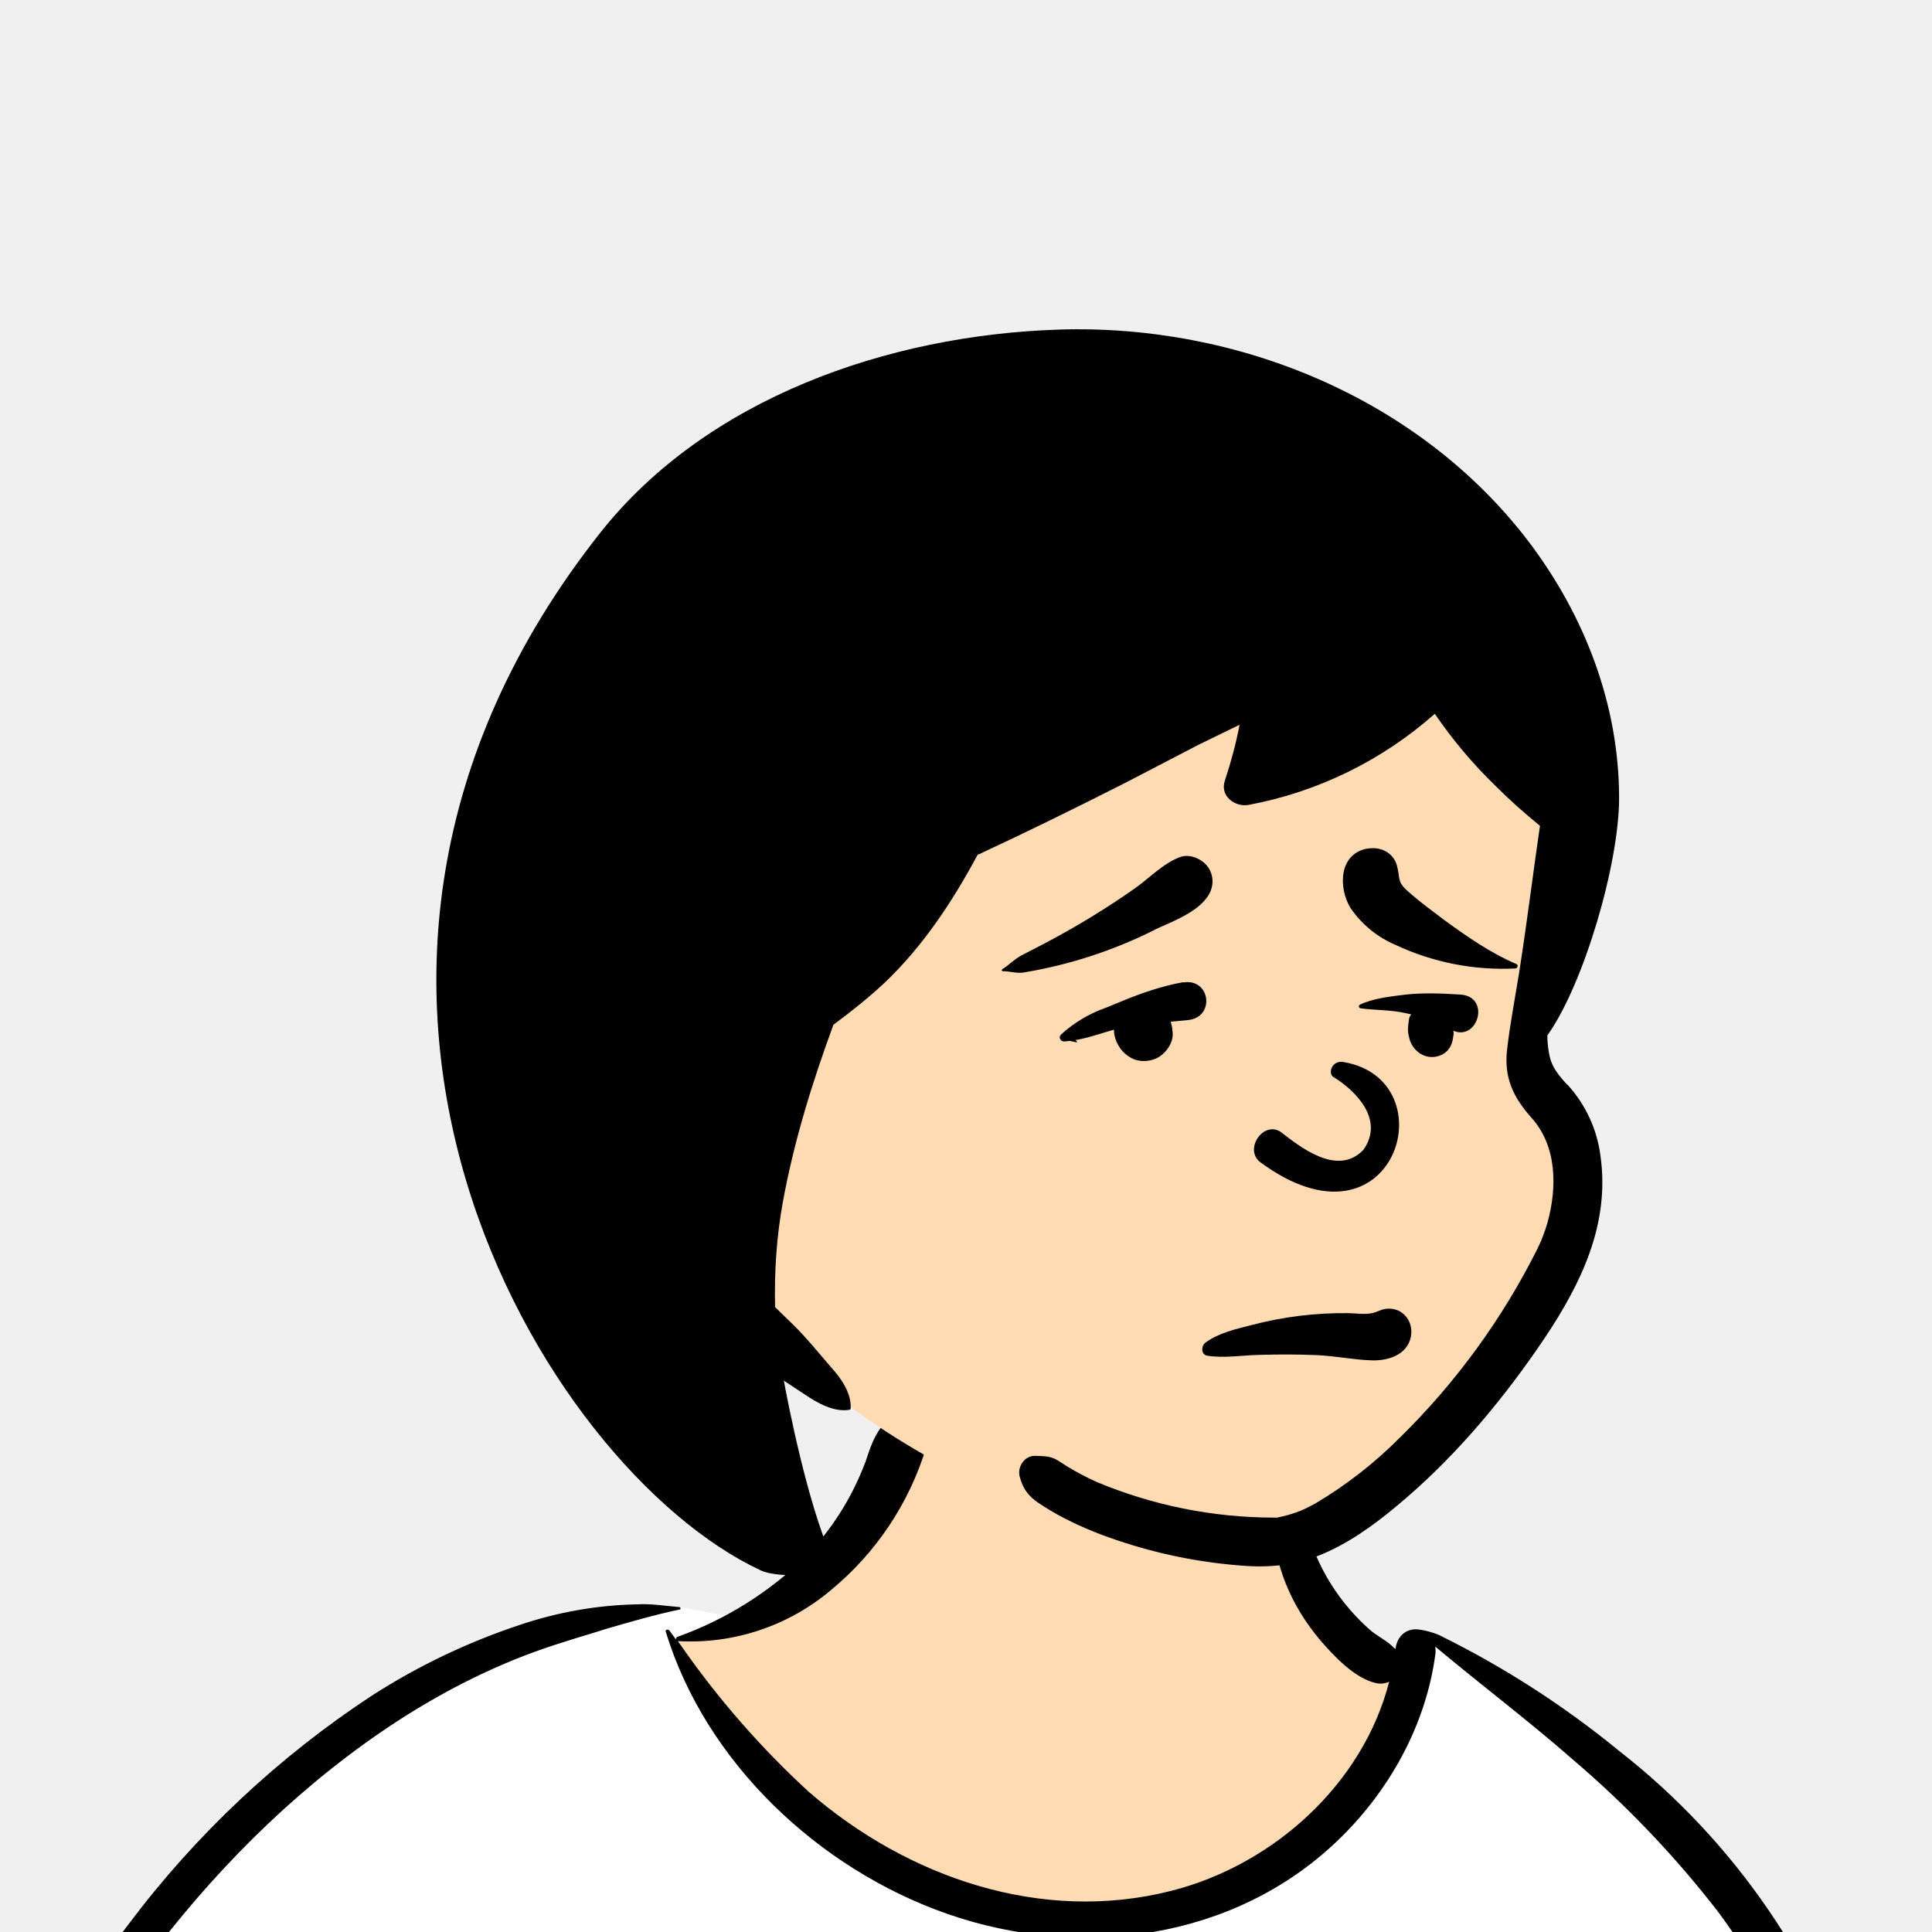
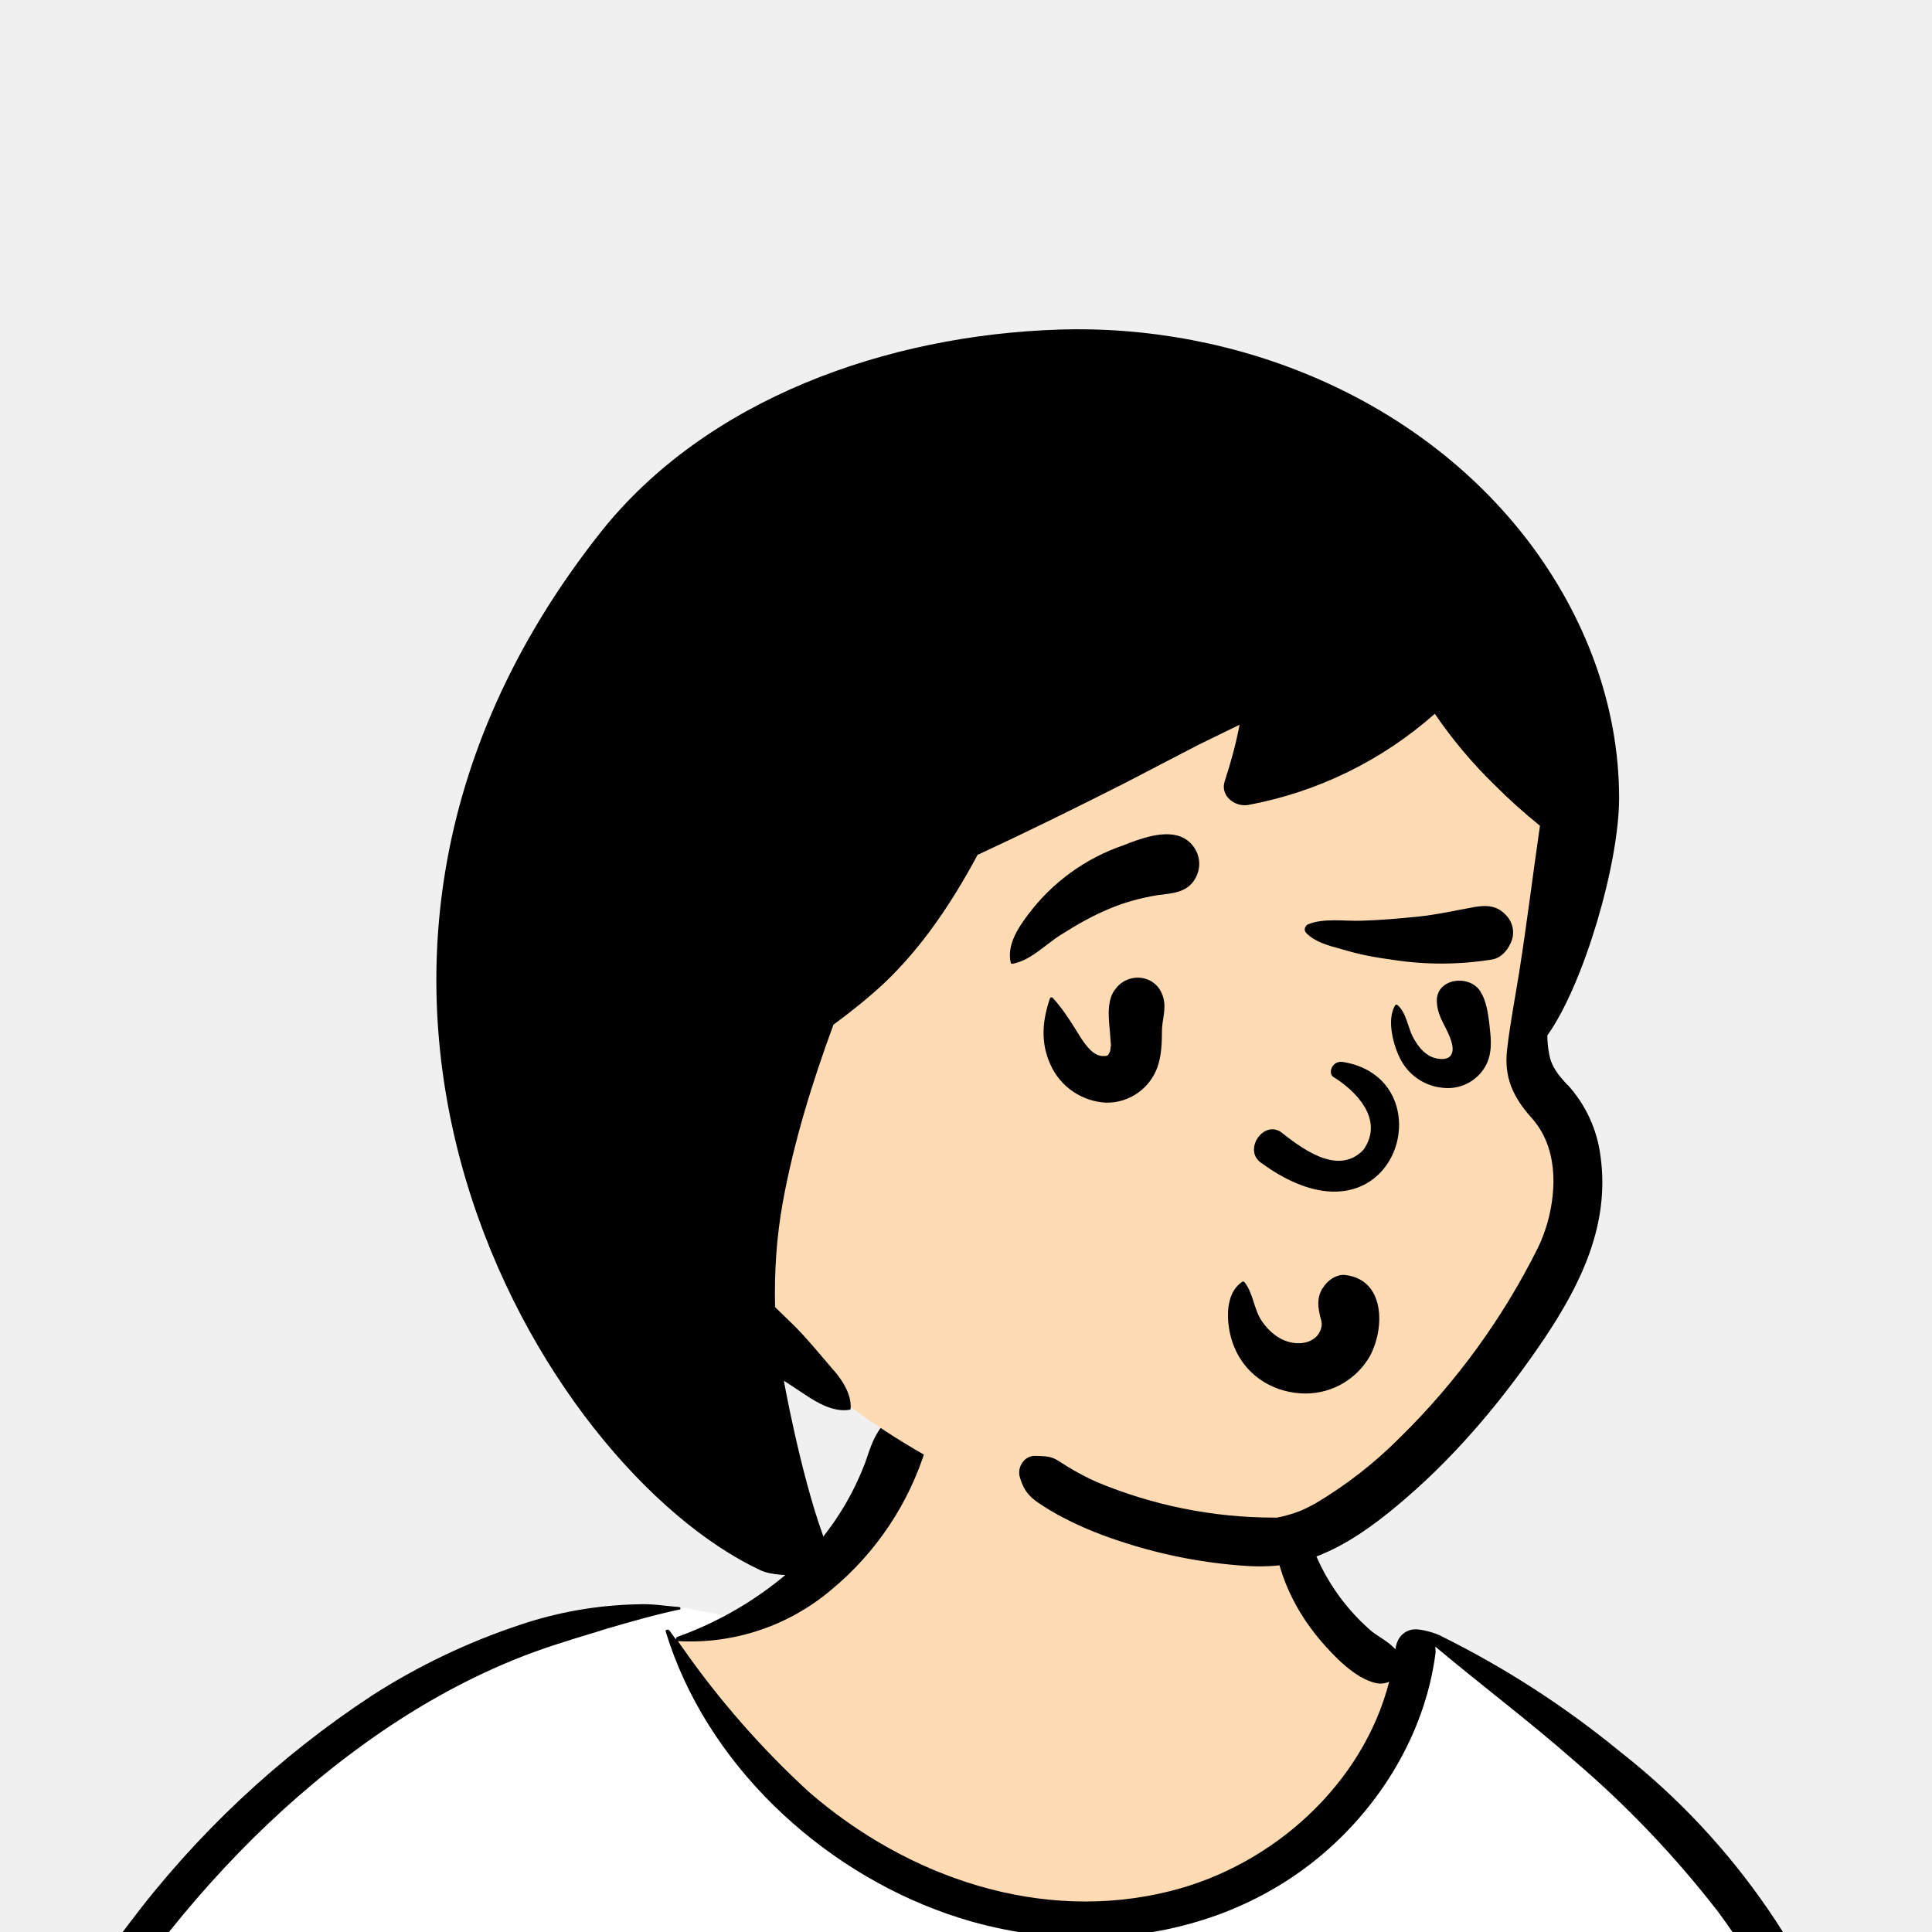
<svg xmlns="http://www.w3.org/2000/svg" viewBox="0 0 704 704" fill="none" shape-rendering="auto">
  <mask id="viewboxMask">
    <rect width="704" height="704" rx="0" ry="0" x="0" y="0" fill="#fff" />
  </mask>
  <g mask="url(#viewboxMask)">
    <g fill-rule="evenodd" clip-rule="evenodd">
      <path d="M705.3 1074a2351.1 2351.1 0 0 1-15.6-101c-1-7.7-2.5-16.4 2.7-22 7.3-8 14-14.8 14.8-26.2.8-10.7-2.8-22.4-5-32.8a809.4 809.4 0 0 0-17.3-64.7c-6.6-21.7-13.9-43.2-21.3-64.6-6.9-20-13.5-40.3-22.5-59.5-17-36.5-46-63.5-81.6-81.6-9-4.5-27-20.5-36.3-24-8.5-3.4-8.5 6.3-16.9 2.6-6.7-2.9-13-6.7-16.7-13.2-4-7-14.3-16.9-15.9-25-3.3-17.4.3-32.2-12-45.3a90 90 0 0 0-41.1-23.8c-33.7-9.3-78.5-2.8-98.8 28.5-9.7 14.9-13 33-26.2 45.1-11.4 10.7-8.8 18-23.6 23.4-.9.3-23.6-4.5-24.4-4.2-16.2-3.5-31.7 6.2-46.5 11.8a325.4 325.4 0 0 0-63 32.3 399.2 399.2 0 0 0-102.3 98.5 482.5 482.5 0 0 0-76.4 161c-1.7 6.4-3.5 13-1.5 19.4 1.7 5.3 5.4 9.2 9.8 12.4 6 4.3 18 7 17.7 15.7-.1 6.6-2.4 13.5-3.5 20-1.3 7.7-2.3 15.5-3.4 23.2-4.8 35.4-8.6 71-10.3 106.6a920 920 0 0 0-.5 106c.1 2.3.8 4.5 2 6.2-1 .4-1.2 2.4.1 2.7l2.7.5a12 12 0 0 0 7 2.4l5.5.2c19.3 4 38.6 7.9 58.1 10.8 23.8 3.5 47.6 6.3 71.5 8.7 49.2 4.8 98 3.2 147.1.6a1877 1877 0 0 1 147.4-2c49.2 1.4 98.4 3.5 147.6 4.4 55 1 110-.5 164.8-5 7.5-.5 12.2-6.5 10.7-14-8.9-44.7-19-89.1-27-134Z" fill="#ffdbb4" />
      <path d="m201 597.5 1.2-.4c14.5-5.7 29.6-14.8 45.4-11.4.5-.2 10.8 1.9 17.9 3.2l-6.7 7L247 598c40.7 67.1 88.8 100.7 144.3 100.7 55.5 0 97.7-33.6 126.4-100.7l4-1c.4 0 1 .2 1.5.4 9.3 3.6 27.4 19.6 36.3 24.1 35.6 18 64.5 45 81.6 81.6 8.7 18.6 15.2 38 21.8 57.5l.7 2c7.4 21.4 14.7 43 21.3 64.6 6.3 20.4 12 41 16.6 61.8l.7 2.9c2.2 10.4 5.8 22 5 32.8a29 29 0 0 1-3 10.7l-80.4 29 38.4 261.3c-35.1 1.5-70.3 2-105.5 1.3-49.2-.9-98.4-3-147.6-4.3-47.7-1.2-95.3-.7-143 1.7l-12 .6a946.3 946.3 0 0 1-139.5-1l-3.1-.3v-38.3l16.3-212.9-83-15.6-81.3-39.5a21.7 21.7 0 0 1-5.6-8.8c-1.9-6-.5-12 1-18l.5-1.3a492.8 492.8 0 0 1 76.4-161A399.3 399.3 0 0 1 138 629.7c19.8-13 40.9-23.9 63-32.3Z" fill="#ffffff" />
      <path d="M232.2 584.6c5.1-.3 10.3.6 15.4 1 .4.1.6.8 0 .9-9 1.9-18 4.5-26.9 7.1l-3.8 1.2c-10 3-19.8 6-29.6 10-19.4 7.9-37.8 18.5-54.8 30.8C67.2 682.8 20 754.3-9.9 828.3a526 526 0 0 0-24.3 77c-.4 1.6-2 5.4-1 7 .7 1.3 3.6 2.1 5 2.9l4.5 2.3 25.2 12.9 2.3 1.1c38 18.6 78.4 34.4 121 35.5l.4-3.7a342 342 0 0 1 9.9-60c.3-1 1.6-.6 1.7.3 3 23.1 2 46.4 1 69.7-1.8 41-4.3 82.2-6.5 123.3-1.2 20.6-2.6 41-3.9 61.7-1.3 20.5-1.7 41.6-4.7 62-.6 4.6-6 7-10 6.6-4.4-.5-7.9-4.5-8-9 0-11.9 1.5-24 2.4-35.8l2.5-33.8c3.1-41.1 6.8-82.2 10.2-123.3a4771 4771 0 0 1 3.8-43.7C76.4 979.8 34.2 963-6.1 943.5c-.6 13.2-2 26.5-3.4 39.6-3.8 36.8-7.1 73.6-9.6 110.5a2254.2 2254.2 0 0 0-4.2 92.7l-.2 7c0 4.4-.5 8.5-4.3 11.7-3.7 3.3-8.9 3.5-12.6 0-5-4.6-4.2-10.9-4-17.1a1675.6 1675.6 0 0 1 1.8-47.2 1321 1321 0 0 1 10.5-109.5l2-14c3.5-26 7.5-52.7 15.5-77.9-3.1-1.5-6.2-3-9.3-4.7-5.5-2.7-11.2-5.4-16.6-8.4-4.2-2.5-7.9-5.8-9-10.8-1.4-5.5.6-11.5 2-16.9v-.4a502 502 0 0 1 26.6-80 523.2 523.2 0 0 1 67.8-117 353.8 353.8 0 0 1 88.7-83.3 239 239 0 0 1 53.8-25.7 142.6 142.6 0 0 1 42.8-7.5Zm90.1-66c6-6.5 18.1.2 15.2 8.8a108.2 108.2 0 0 1-34.7 52A79.4 79.4 0 0 1 247 598l1.7 2.4a321.1 321.1 0 0 0 46.1 52.6c36 31.2 84.8 48 132 36 37.1-9.4 69.8-38.8 79.4-76.2-1.3.6-3 .9-4.8.5-7.7-1.7-15.3-9.8-20.3-15.6-5.3-6.3-9.5-13-12.6-20.7-5.6-14-7.4-32.1.3-45.7 1-1.7 3-.7 3.3 1l.3 2.5c1.5 12.7 3.3 25 9.3 36.6a76 76 0 0 0 18.2 23.1c2.6 2 5.8 3.6 8.1 6l.5.4c.6-5 4.1-7.3 7.6-7.2 3.3.2 7.3 1.6 8.8 2.3l.1.1a341 341 0 0 1 65.1 42 259 259 0 0 1 88.4 129c7.5 25.3 11.8 51.4 16.3 77.4l2.8 16c4.2 23.9 8.9 48.4 18.4 70.7 2.5 5.7.6 11.1-5.5 13.4A1493 1493 0 0 1 688 953c3.7 16 6 32.5 8.7 48.5 6 34.1 13.2 68 19.4 102 3.2 17.5 6.1 35 9.3 52.3l4.7 25.2 2.4 13.6.1.7c.5 2.4 1 4.9.4 7.3-.8 2.7-2.9 4.6-4.8 6.6-1.6 1.6-3.8 1.6-5.7.7l-.7-.3c-3.4-1.6-6-3.2-7.3-7-.7-2.5-1-5.2-1.5-7.7a3535.6 3535.6 0 0 1-7.8-43.6l-1.6-9.1c-5.2-31.4-10.2-62.9-12.8-94.5-1-14-2.3-28.1-3.5-42.2l-.9-10.5c-1.1-13.3-2.5-27-2.7-40.5l-4.5 1.6L657 964c-5.5 2-12.5 6-18.4 5.2-2.9-.3-5-1.2-6.8-2.9 2 28.8 4.8 57.4 8.5 86a1965.7 1965.7 0 0 0 22 135c.6 3.2 1.4 6.4 1.9 9.6.5 3.7-.5 5.9-2.5 9-1.7 2.4-5 3.7-7.8 2-3.6-2.3-5.5-4.3-6.5-8.4-1-3.7-1.6-7.6-2.3-11.4a1654.2 1654.2 0 0 1-11.4-65.2c-7.8-52-12.7-104.4-15.2-156.8a1388 1388 0 0 1-1.4-77.8c0-13.3.5-26.6 1.4-39.9 1-13.4 3-26.5 4.8-39.8 0-.5.7-.5.7 0 .8 14.9 2.1 29.8 2.8 44.7.6 14.3.9 28.5 1.4 42.8.6 18.7 1.5 37.5 2.7 56.2a9.6 9.6 0 0 1 8.5-3.1c4.7-1 9.7-3.4 14.1-5l16.8-5.5 26.4-8.7a679 679 0 0 1-18-80.8l-2-12.3c-4-24.2-8.5-48.5-15.8-72a229.8 229.8 0 0 0-34.8-68.2 370.2 370.2 0 0 0-52.7-55.3C557 627 539.7 614 523 600c.1.9.2 2 0 3-3.5 25.9-17 50-35.8 67.9-37.7 36-93.6 43.4-142 26.5-46.7-16.3-88-55-102.6-102.8-.3-.8.8-1 1.3-.5l2.4 3.3c0-.4.2-.9.7-1a129 129 0 0 0 46.6-29.2 100.2 100.2 0 0 0 21.3-33.3l.4-1c1.7-5 3.2-10.2 7-14.2Z" fill="#000" />
    </g>
    <g transform="matrix(.99789 0 0 1 156 62)">
      <g fill-rule="evenodd" clip-rule="evenodd">
        <path d="M195.4 82.7c151.6-7.5 162.2 36.6 183 64.7 10.3 13.9 37 34.5 41.4 82.2 3 33-16.5 71.2-16.5 100.8 0 15 18.5 47.5 9.9 69.5-19.2 49-59.7 103.3-111.4 103.3-51.6 0-147-28.5-204-110.2C79 366.2 43.7 90 195.3 82.7Z" fill="#ffdbb4" />
        <path d="M416 333.3c-3.3-3.6-5.9-6.6-6.7-11.6-.4-2.1-.6-4.3-.6-6.4 13.3-18.6 26.2-62.5 26.2-86.5 0-33.9-12.5-66.4-33-93.4C361.9 83 295.4 56 230.3 58.1c-62.3 2-128.6 25-167.5 74.1-129 163-20.8 341 58.6 378 6.9 3.3 29.2 2.2 26-4.7-8.9-19.8-16-56.2-17.5-64.4l7.6 5c4.6 3.1 10.7 6.6 16.4 5.6.3 0 .4-.3.4-.6.3-5.4-3.5-10.9-7-14.7-4.6-5.3-9-10.8-14.1-15.8l-6.5-6.3c-.3-12.7.5-25.4 2.8-38.1 4-22 10.7-43.6 18.5-64.8 6.5-4.8 12.8-9.8 18.7-15.3 14-13.3 24.8-29.6 34-46.7l.4-.1c17.9-8.3 35.6-17 53.2-25.9l27-14 15-7.3c-1.3 7-3.2 13.8-5.4 20.5-1.8 5.5 3.8 9.6 8.7 8.7a142 142 0 0 0 68-33.2 170 170 0 0 0 21.9 26c5.3 5.3 10.8 10.2 16.5 14.8-2.6 17.9-4.8 35.7-7.6 53.5-1.5 9.3-3.3 18.6-4.4 28-1.2 10.2 2.2 17.4 8.9 24.9 9.4 10.4 9.4 25.5 5.8 38.4a59 59 0 0 1-1.6 4.7l-.6 1.5v.1l-1.4 3a258.2 258.2 0 0 1-50 68.6 155.6 155.6 0 0 1-31.2 24.3l-3.3 1.7-2 .9a48.4 48.4 0 0 1-8.6 2.5h-1.3a168.3 168.3 0 0 1-64.6-13 98 98 0 0 1-10.5-5.5c-1.5-.9-3-2-4.5-2.8-2.4-1.2-4.7-1.1-7.3-1.2-4-.2-6.7 4-5.8 7.5 1.2 4.4 3 7 6.8 9.6 3 2 6.3 4 9.5 5.6 7.1 3.7 14.6 6.6 22.2 9 14.3 4.6 29.2 7.4 44.1 8.4 10.9.7 20.3-.7 30.2-5.3 10.4-4.8 19.7-12 28.4-19.5 19.4-16.7 36.2-37 50.5-58.2 13.4-20 23.9-41.6 20.4-66.4a47.3 47.3 0 0 0-12-25.9" fill="#000" />
      </g>
    </g>
    <g transform="translate(315 248)">
-       <path fill-rule="evenodd" clip-rule="evenodd" d="M189 229.1c6.4-1.5 11.3 3.9 10.1 10-1.3 6.6-8.3 8.8-14.2 8.6-6.7-.2-13.3-1.6-20-1.9-7-.3-13.8-.3-20.7-.1-6.4.1-13 1.3-19.3.3-2.4-.4-2.2-3.7-.6-4.8 4.8-3.5 11-4.9 16.5-6.3a131.8 131.8 0 0 1 35.4-4.4c2.7 0 6 .6 8.7 0 1.3-.2 2.7-1 4.2-1.4Zm-18.2-84.7c7.6 4.6 19 15.3 11 26.6-9.6 10-23.4-1.4-30.2-6.6-6.3-4-13.3 6.3-7.5 11 49 36.3 69-29.8 30.5-36.4-4.2-.8-5.8 4-3.8 5.4ZM116.1 110c10-1.7 11.8 12.7 1.8 13.7l-6.3.6.5 2 .2 2c.3 3.5-2.2 7.2-5.1 8.9-3 1.8-7.5 2-10.5 0a11 11 0 0 1-4-4 11.5 11.5 0 0 1-1.8-6c-4.6 1.3-9.3 3-14 3.8l.5.5c.1.2 0 .4-.2.3l-2.3-.5-2.2.2c-1.2 0-2.2-1.5-1-2.6a47.7 47.7 0 0 1 16.3-9.7l5.6-2.3c7.2-3 14.8-5.6 22.5-7Zm81.2 4.4c6.6-.7 13.2-.4 19.8 0 11.2.7 6.5 17-2.5 13.2.1.6.2 1.2 0 1.7-.3 2.9-1.2 5.3-3.8 6.8a8 8 0 0 1-8 0 9.3 9.3 0 0 1-4.4-6.4c-.6-2.2-.3-4 0-6.1 0-.7.4-1.4.8-2l-1.9-.4c-5.6-1.3-11-1-16.6-1.8-.6-.1-.7-1-.2-1.3 5-2.4 11.4-3 16.8-3.7ZM115 64.3c3.9-1.4 8.7 1 10.6 4.3 2.2 3.8 1.3 8.2-1.5 11.3-4.1 5-12.1 8-18 10.7l-.5.3a167.4 167.4 0 0 1-47.8 15.5c-2.7.3-4.8-.5-7.4-.5-.4 0-.5-.5-.2-.7 2.4-1.5 4.2-3.5 6.9-5l8.3-4.3a299.3 299.3 0 0 0 33.3-20.3c5.3-3.8 10.2-9 16.3-11.3Zm68-3c4.8-1 9.6 1.2 11 6 1.3 4.7 0 5.7 3.5 9 3 2.7 6 5.1 9.1 7.4l4.6 3.5c8.4 6.1 16.8 12 26.4 16.1.8.4.3 1.6-.4 1.6a92 92 0 0 1-43.7-8.6A37.6 37.6 0 0 1 177 82.7c-4.3-7.3-4.2-19.5 6.2-21.5Z" fill="#000" />
+       <path fill-rule="evenodd" clip-rule="evenodd" d="M167 221.4c1.5-2.7 5-5.2 8.2-4.8 14.5 1.7 14.5 19.2 9 29.5a27 27 0 0 1-25.6 13.6c-10.8-.8-20-7.1-24-17.2-2.7-6.7-4-19 3.2-23.5h.5c3.4 4 3.5 10 6.5 14.4 2.8 4.1 7 7.5 12.1 8 3.8.4 7.6-1 9.1-4.3.8-1.9.7-2.9.4-4.1l-.3-1.1c-.9-3.9-1.3-6.8.8-10.5Zm3.8-77c7.6 4.6 19 15.3 11 26.6-9.6 10-23.4-1.4-30.2-6.6-6.3-4-13.3 6.3-7.5 11 49 36.3 69-29.8 30.5-36.4-4.2-.8-5.8 4-3.8 5.4Zm-79.7-31.5c4.6-7 15.2-6 17.7 2.3 1.4 4.5-.5 8.5-.4 13 0 3.7-.2 8-1.3 11.6a19.5 19.5 0 0 1-19 14A23.5 23.5 0 0 1 67.8 140c-3.7-8-3-16.1-.2-24.2.1-.4.6-.5 1-.2 3.1 3.4 5.5 7 7.9 10.8l2.5 4c1.9 2.8 4.6 6.6 8.2 6.4h.5c1-.2.9 0 1.6-1.3.4-.6.3-1.8.5-2.5v-.4l-.2-2.2v-.3c-.3-5.4-1.8-12.4 1.5-17.3Zm117.5 4.6c-.9-8.9 11.6-10.8 15.8-4.3 2.2 3.5 2.8 7.8 3.3 11.9l.2 1.9c.5 4.2.7 8.6-1.1 12.5a15.7 15.7 0 0 1-15.9 8.9 19.3 19.3 0 0 1-15.3-9.9c-2.8-5-5.5-14.9-2.2-20.2.2-.3.6-.3.9 0 3.1 2.7 3.7 7.9 5.5 11.5 2 3.8 5 7.5 9.4 8 4.2.6 5.9-1.7 4.8-5.8-1.4-5.3-5-8.8-5.4-14.5ZM94.4 60l2-.8c7-2.6 16.7-5.7 22.4 0 3.5 3.5 4.2 8.7 1.7 13-3 5.2-8.5 5.3-13.8 6-6 1-12 2.6-17.6 5-6.3 2.6-12.1 6-17.8 9.6-5.5 3.5-10.9 9.3-17.4 10.4-.2 0-.5 0-.6-.4-1.5-6.3 2.6-12.6 6.3-17.5A72.8 72.8 0 0 1 94.4 60Zm127.3 22.6.6-.1c4.3-.7 8.1-.6 11.3 2.8a9 9 0 0 1 2.3 9.3c-1.1 3.1-3.5 6.3-7 7a115.8 115.8 0 0 1-36.7.1c-5.4-.7-10.9-1.7-16.1-3.2l-2.5-.7c-4.4-1.2-9.4-2.5-12.6-5.8-1.1-1.1-.5-2.8.9-3.3 5.6-2.2 13.2-1 19.2-1.2 6.9-.2 13.8-.8 20.7-1.5 6.8-.7 13.3-2.2 20-3.4Z" fill="#000" />
    </g>
    <g transform="translate(279 400)" />
    <g transform="translate(179 343)" />
    <g transform="translate(203 303)" />
  </g>
</svg>
